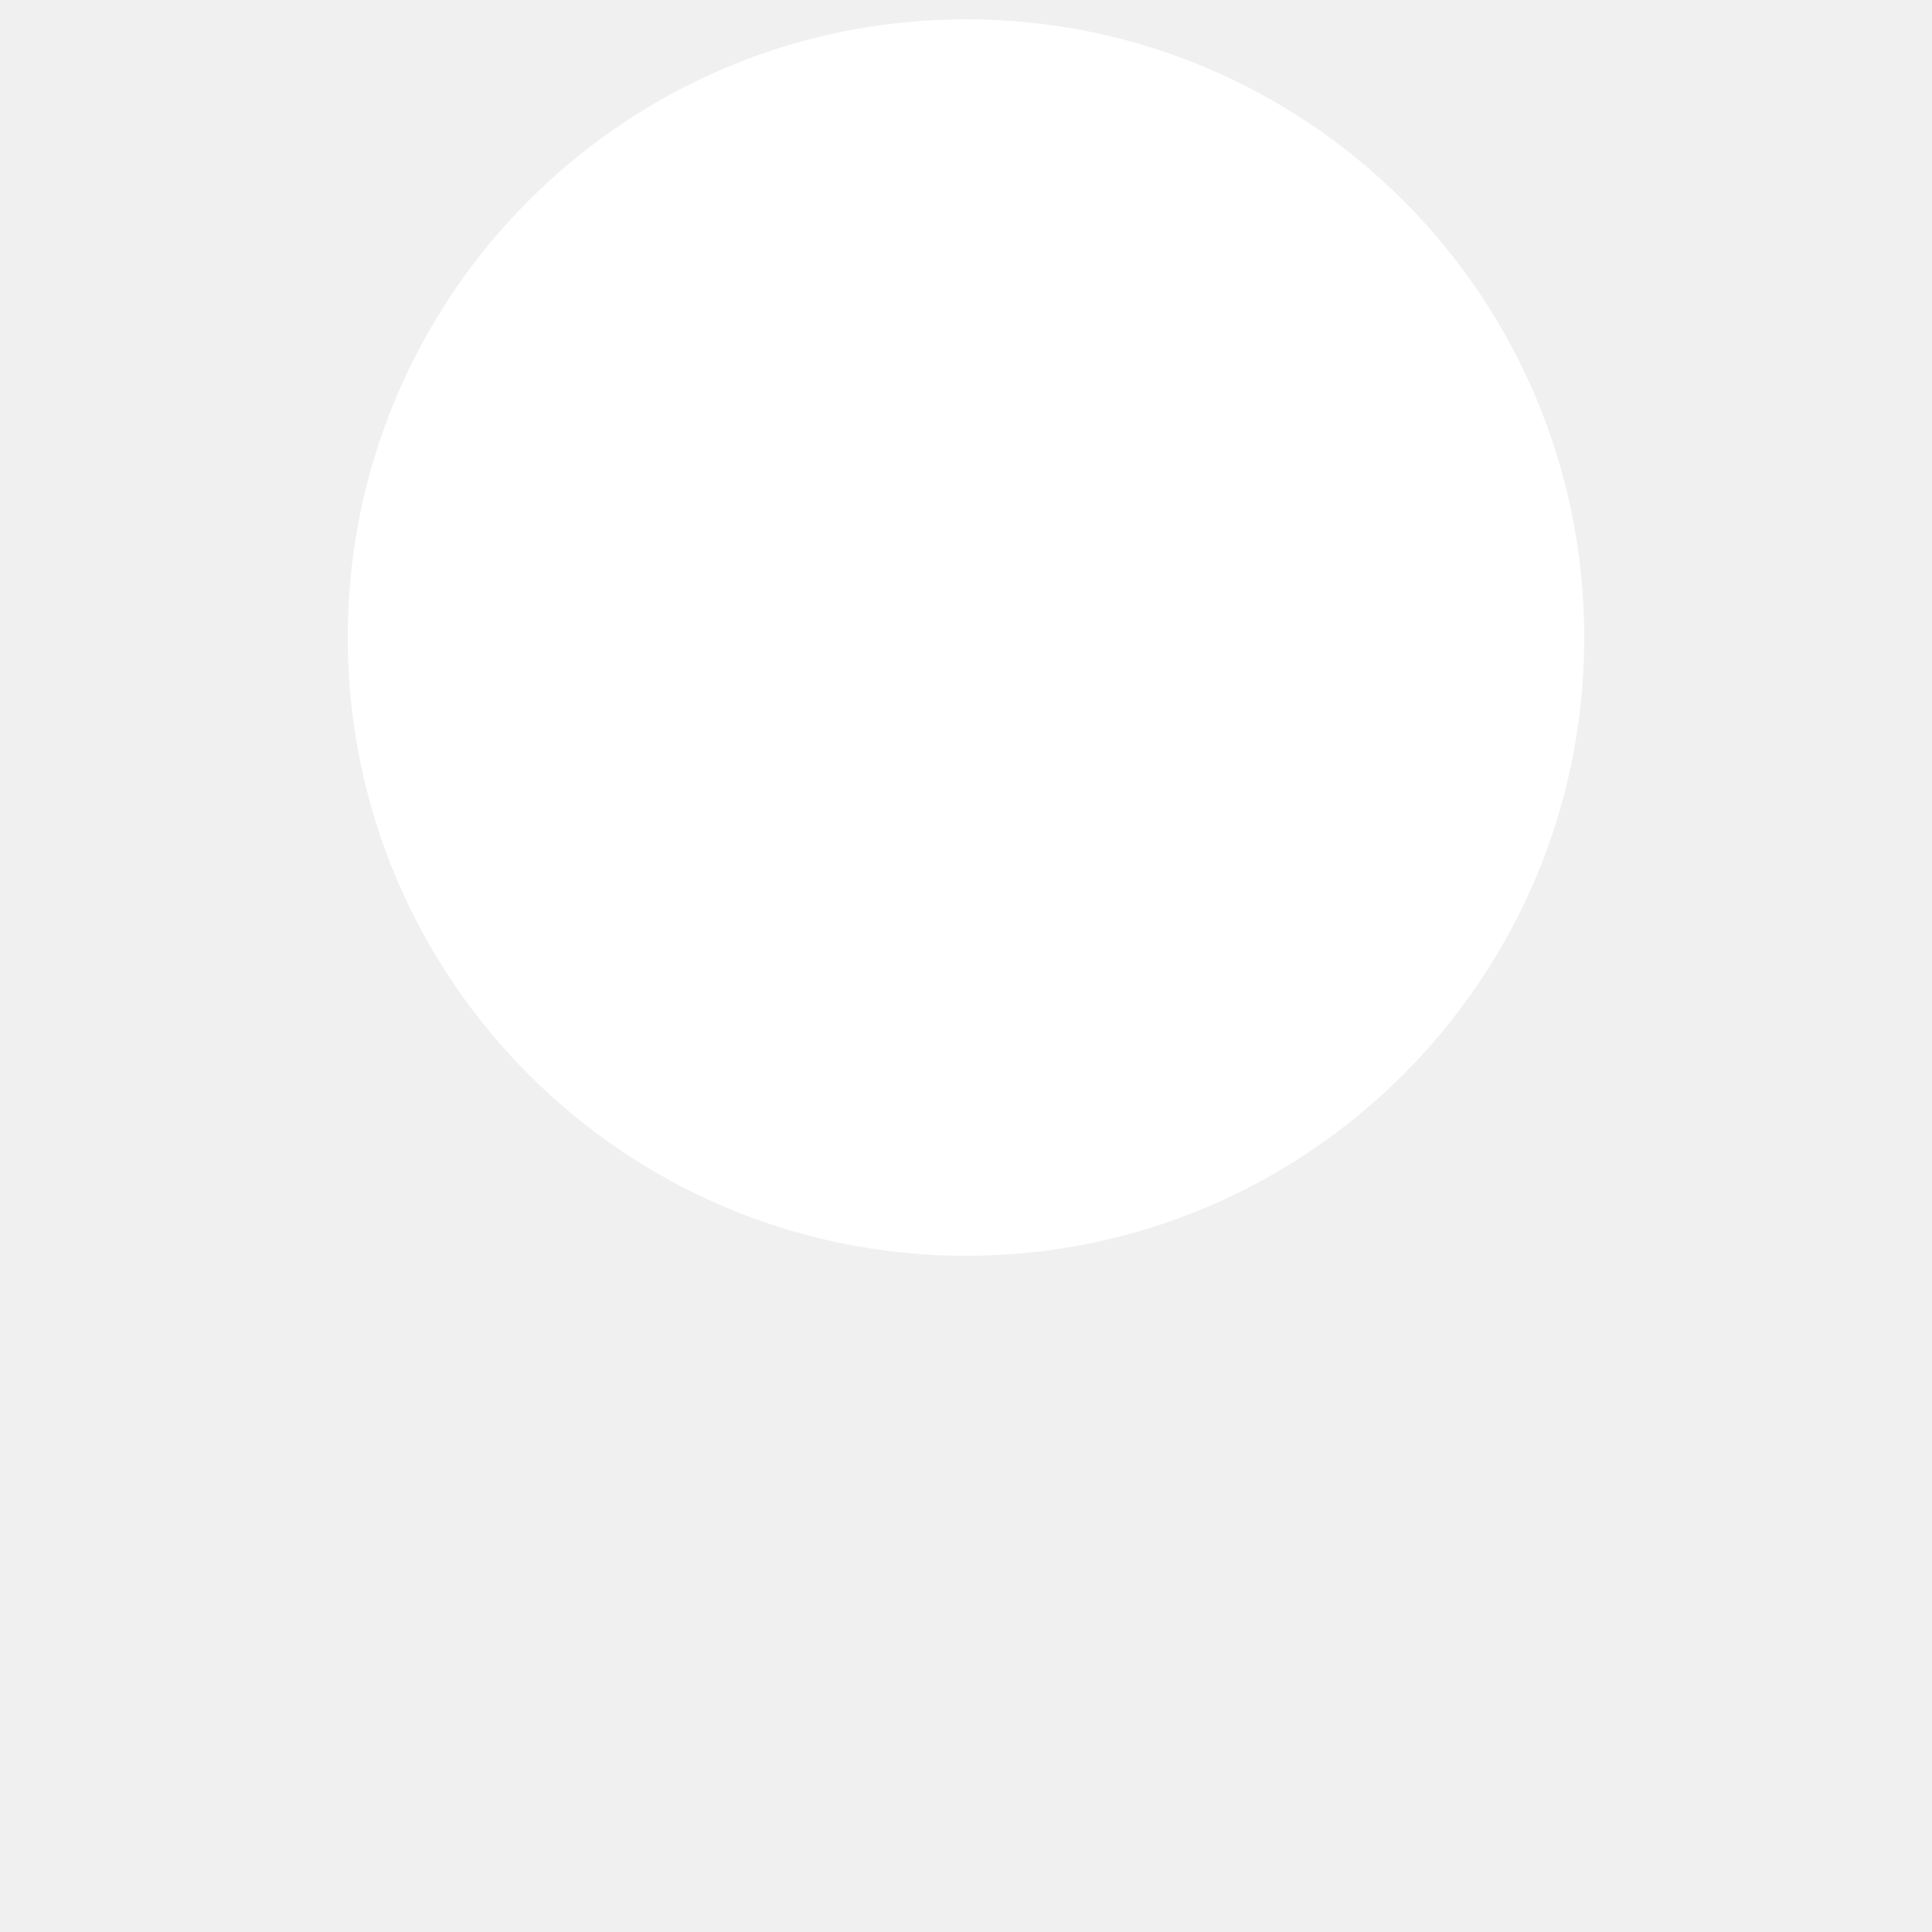
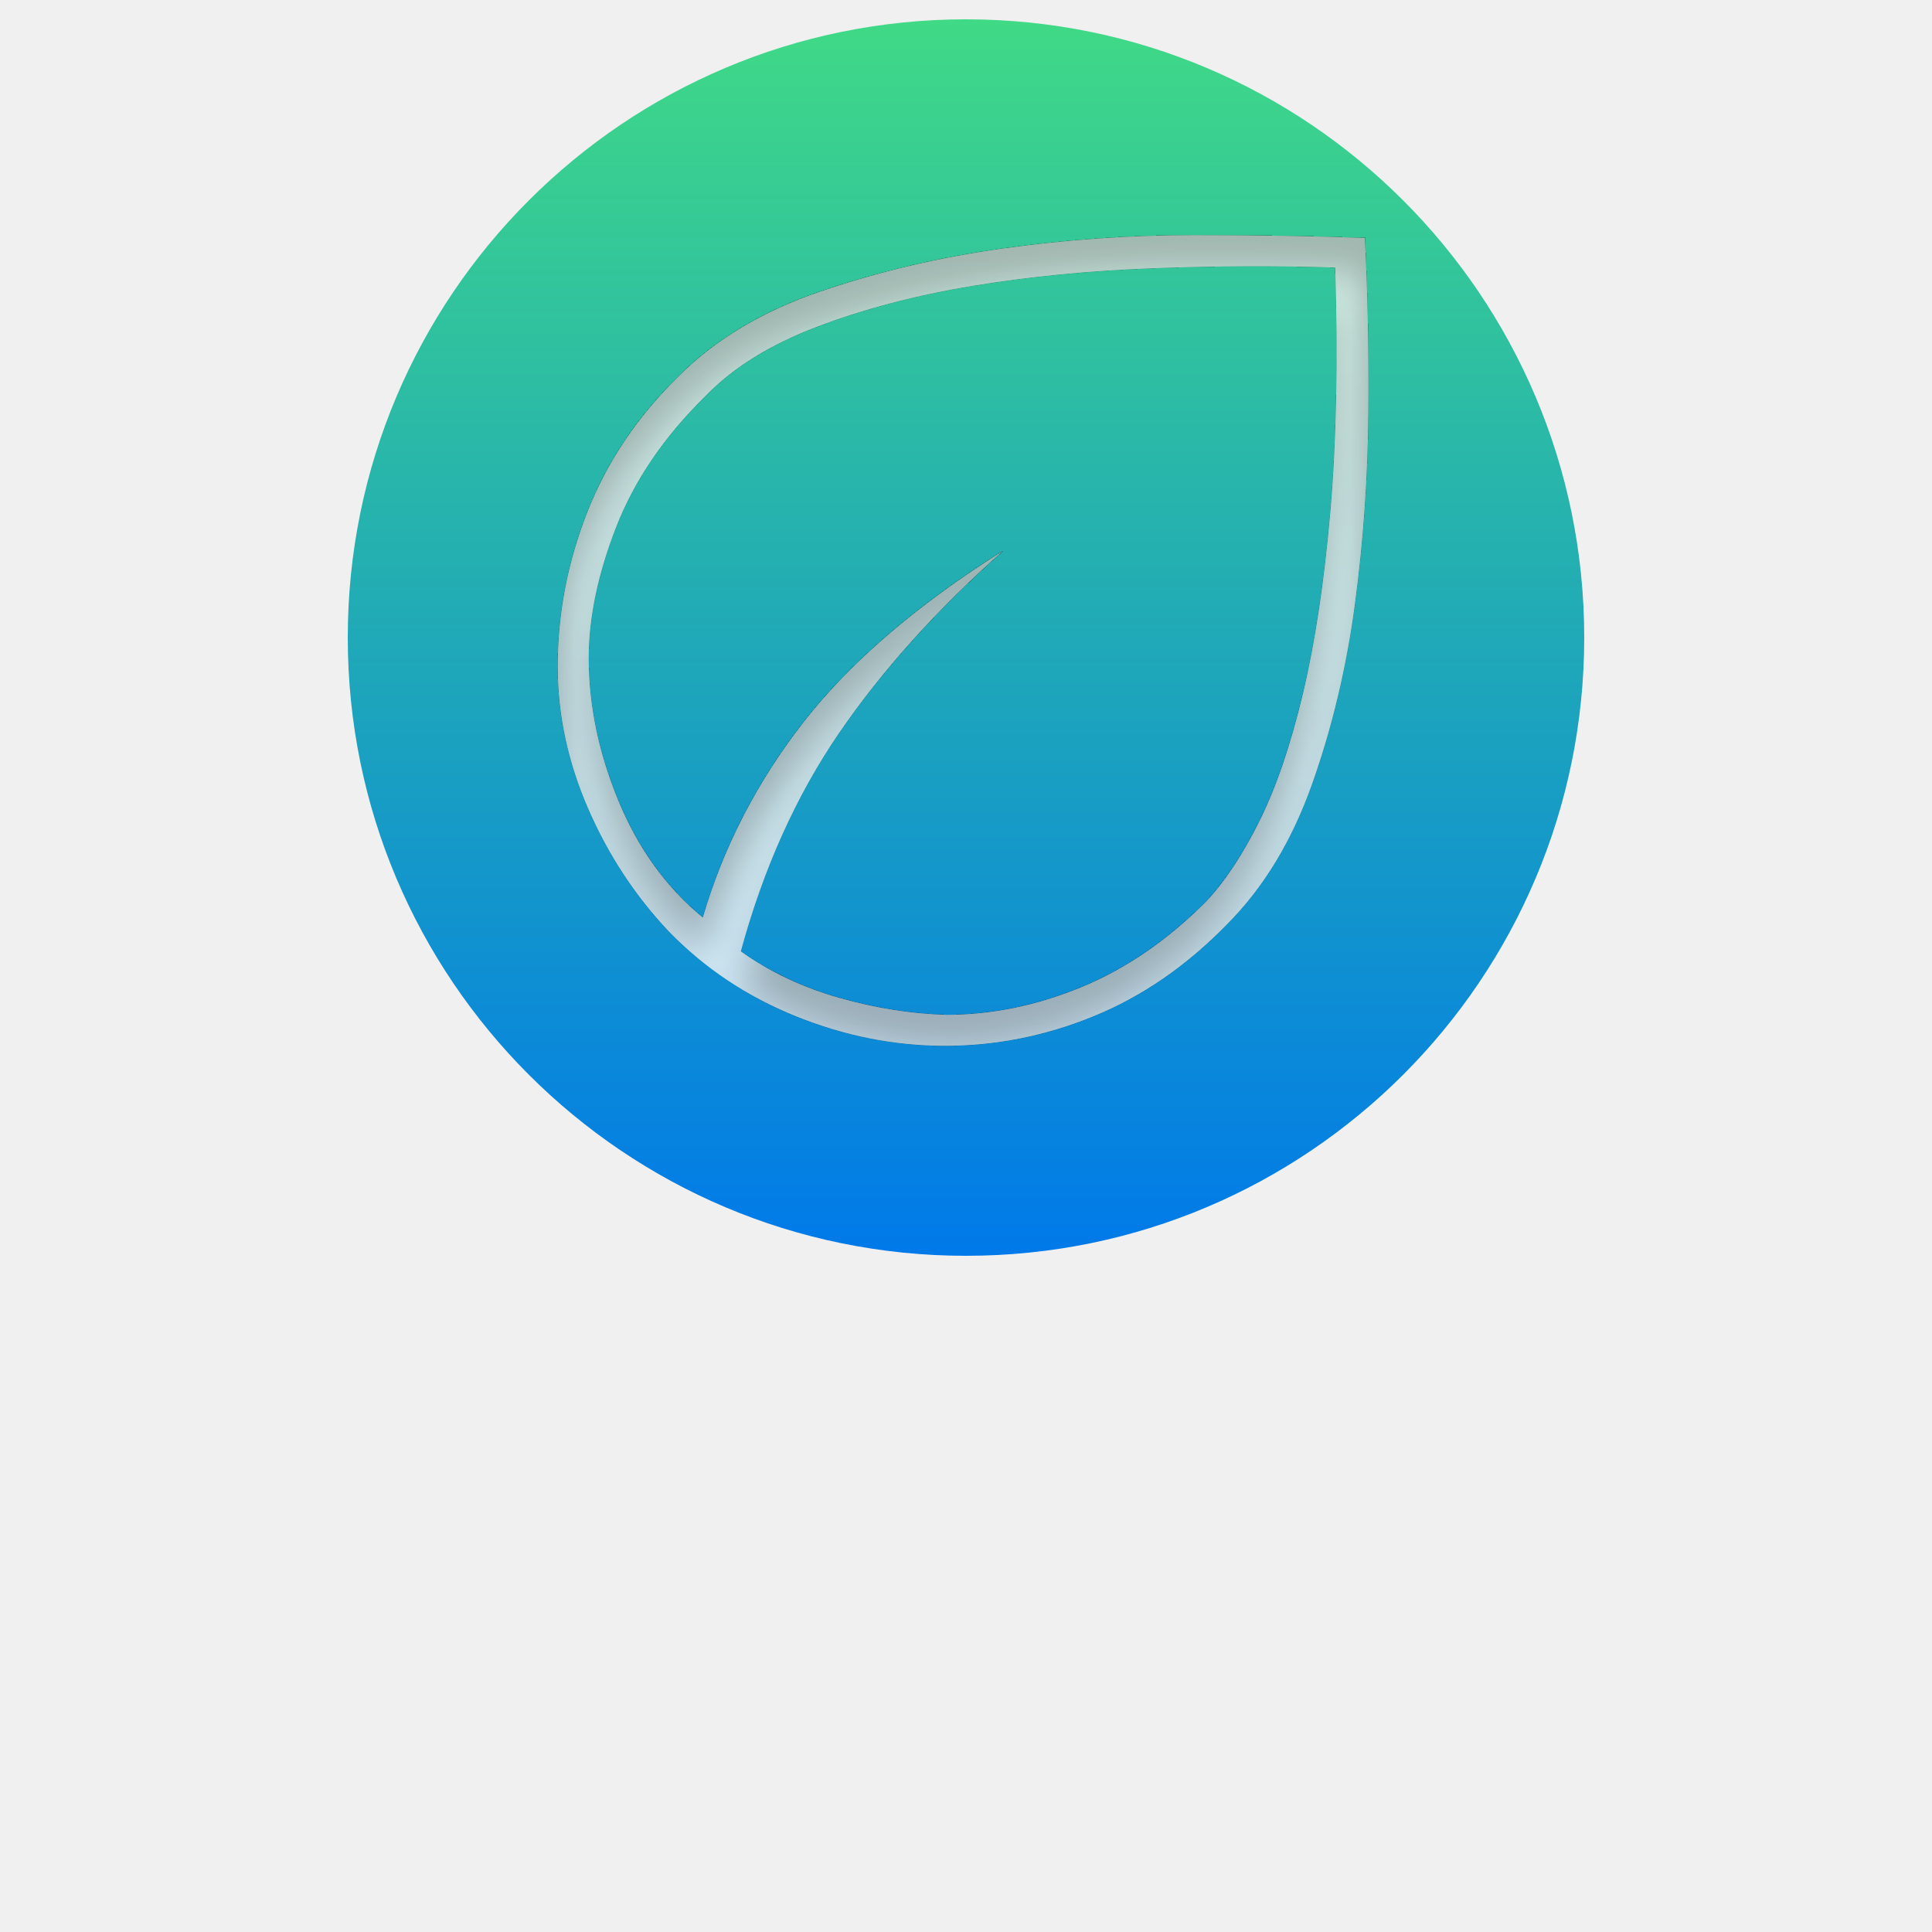
- <svg xmlns="http://www.w3.org/2000/svg" width="200" height="200" version="1.1" viewBox="0 0 200 200" id="svg14">
-   <defs id="defs18" />
-   <g id="g863" transform="matrix(0.6464646,0,0,0.6464646,35.35354,1.353535)">
-     <circle id="circle2" style="fill:#ffffff;paint-order:stroke fill markers" r="99" cy="100" cx="100" />
-     <g id="g12" transform="matrix(0.19559,0,0,0.19558,-0.14204,-0.13762)">
-         </g>
+ <svg xmlns="http://www.w3.org/2000/svg" width="200" height="200" viewBox="0 0 200 200" fill="none">
+   <g clip-path="url(#clip0_1_2)">
+     <path d="M164 2H36V130H164V2Z" fill="url(#paint0_linear_1_2)" />
+     <g filter="url(#filter0_i_1_2)">
+       <path d="M69.255 96.442C65.755 92.744 62.961 88.487 60.871 83.671C58.781 78.854 57.736 73.964 57.736 69.002C57.736 63.553 58.757 58.226 60.798 53.02C62.839 47.814 65.998 43.119 70.276 38.935C74.067 35.14 78.951 32.221 84.93 30.178C90.908 28.134 97.202 26.651 103.812 25.726C110.422 24.802 117.008 24.34 123.57 24.34C130.131 24.34 136.036 24.437 141.285 24.632C141.577 29.983 141.698 35.992 141.65 42.657C141.601 49.322 141.14 55.939 140.265 62.507C139.39 69.075 137.907 75.302 135.818 81.189C133.727 87.076 130.787 91.917 126.996 95.712C122.816 99.993 118.223 103.156 113.217 105.199C108.211 107.243 103.083 108.264 97.834 108.264C92.585 108.264 87.433 107.243 82.378 105.199C77.323 103.156 72.949 100.236 69.255 96.442ZM76.691 98.485C79.705 100.626 83.107 102.231 86.898 103.302C90.689 104.372 94.383 104.956 97.98 105.053C102.646 105.053 107.287 104.104 111.905 102.207C116.522 100.309 120.824 97.366 124.809 93.377C126.753 91.333 128.6 88.56 130.35 85.057C132.1 81.554 133.606 77.151 134.87 71.848C136.133 66.545 137.081 60.269 137.713 53.02C138.345 45.771 138.515 37.33 138.224 27.697C132.197 27.502 125.903 27.526 119.341 27.77C112.78 28.013 106.558 28.621 100.677 29.594C94.796 30.567 89.425 31.978 84.565 33.827C79.705 35.675 75.865 38.059 73.046 40.979C68.769 45.163 65.683 49.687 63.787 54.553C61.892 59.418 60.944 63.942 60.944 68.126C60.944 72.992 61.964 77.905 64.006 82.868C66.047 87.831 68.963 91.869 72.754 94.982C74.893 87.684 78.368 80.946 83.18 74.767C87.992 68.588 94.869 62.677 103.812 57.034C96.91 63.164 91.248 69.465 86.825 75.935C82.402 82.406 79.024 89.922 76.691 98.485Z" fill="white" fill-opacity="0.8" />
+     </g>
  </g>
+   <defs>
+     <filter id="filter0_i_1_2" x="57.736" y="24.34" width="83.925" height="87.924" filterUnits="userSpaceOnUse" color-interpolation-filters="sRGB">
+       <feFlood flood-opacity="0" result="BackgroundImageFix" />
+       <feBlend mode="normal" in="SourceGraphic" in2="BackgroundImageFix" result="shape" />
+       <feColorMatrix in="SourceAlpha" type="matrix" values="0 0 0 0 0 0 0 0 0 0 0 0 0 0 0 0 0 0 127 0" result="hardAlpha" />
+       <feOffset dy="4" />
+       <feGaussianBlur stdDeviation="2" />
+       <feComposite in2="hardAlpha" operator="arithmetic" k2="-1" k3="1" />
+       <feColorMatrix type="matrix" values="0 0 0 0 0 0 0 0 0 0 0 0 0 0 0 0 0 0 0.25 0" />
+       <feBlend mode="normal" in2="shape" result="effect1_innerShadow_1_2" />
+     </filter>
+     <linearGradient id="paint0_linear_1_2" x1="100" y1="2" x2="100" y2="130" gradientUnits="userSpaceOnUse">
+       <stop stop-color="#40D986" />
+       <stop offset="1" stop-color="#0079E9" />
+     </linearGradient>
+     <clipPath id="clip0_1_2">
+       <rect x="36" y="2" width="128" height="128" rx="64" fill="white" />
+     </clipPath>
+   </defs>
</svg>
